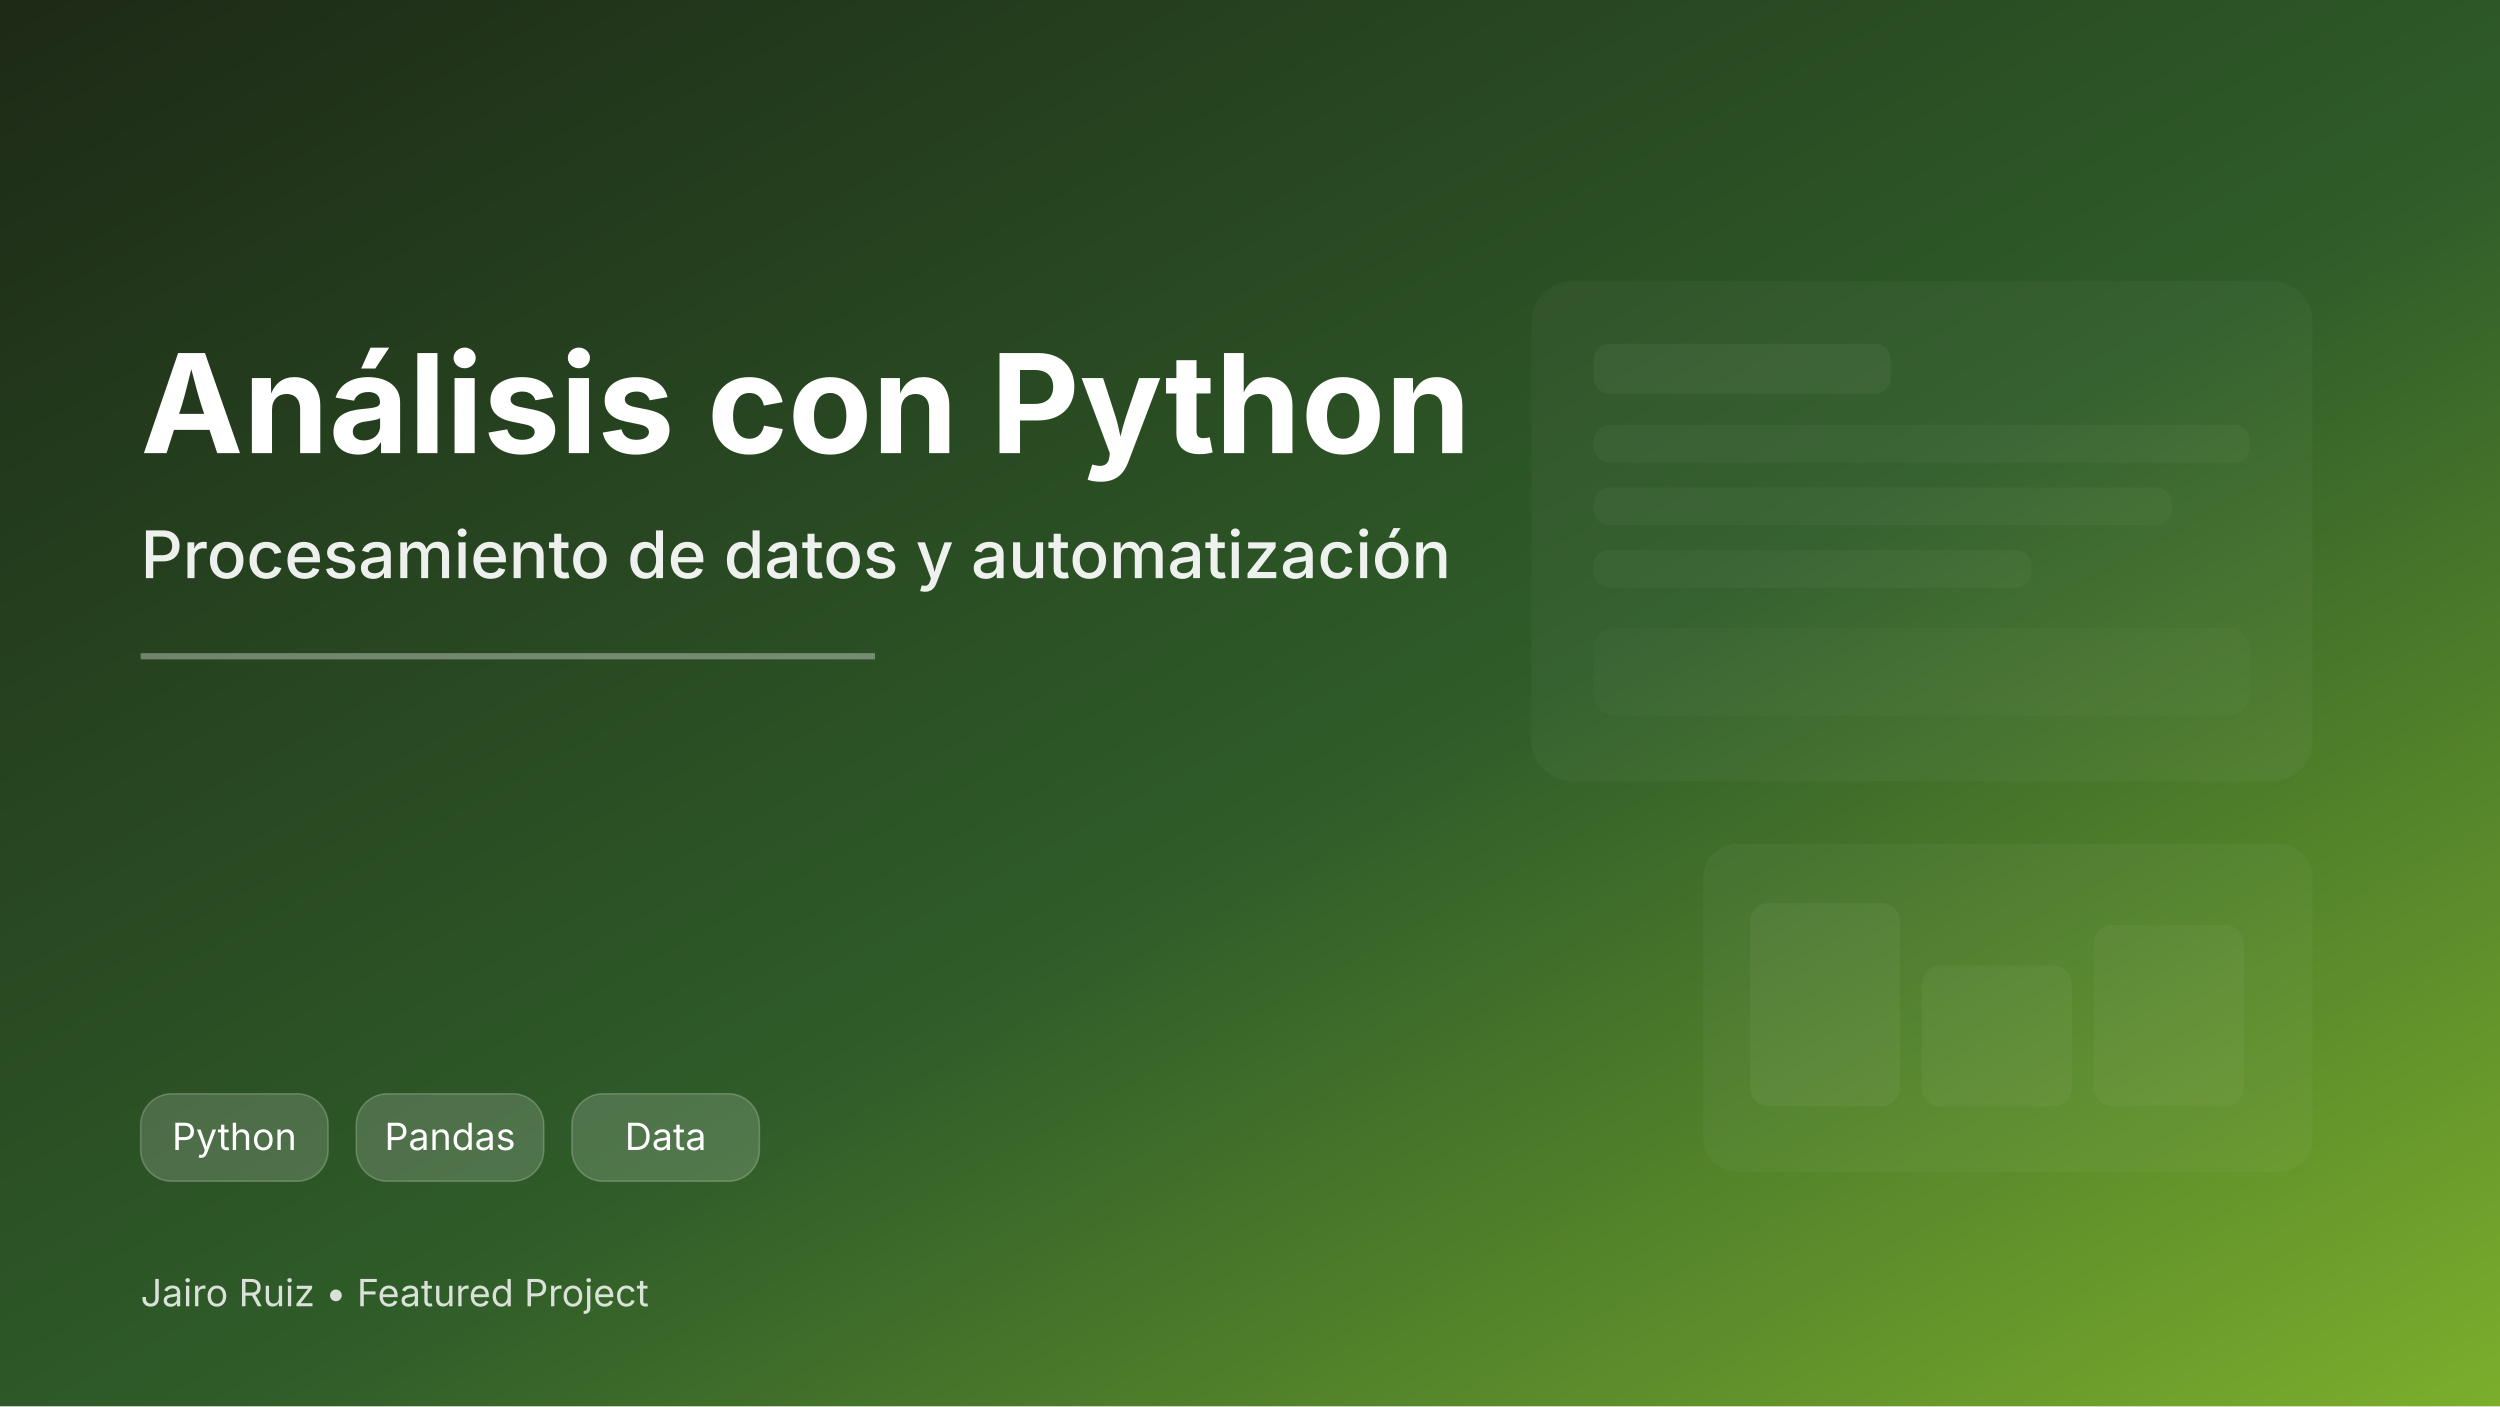
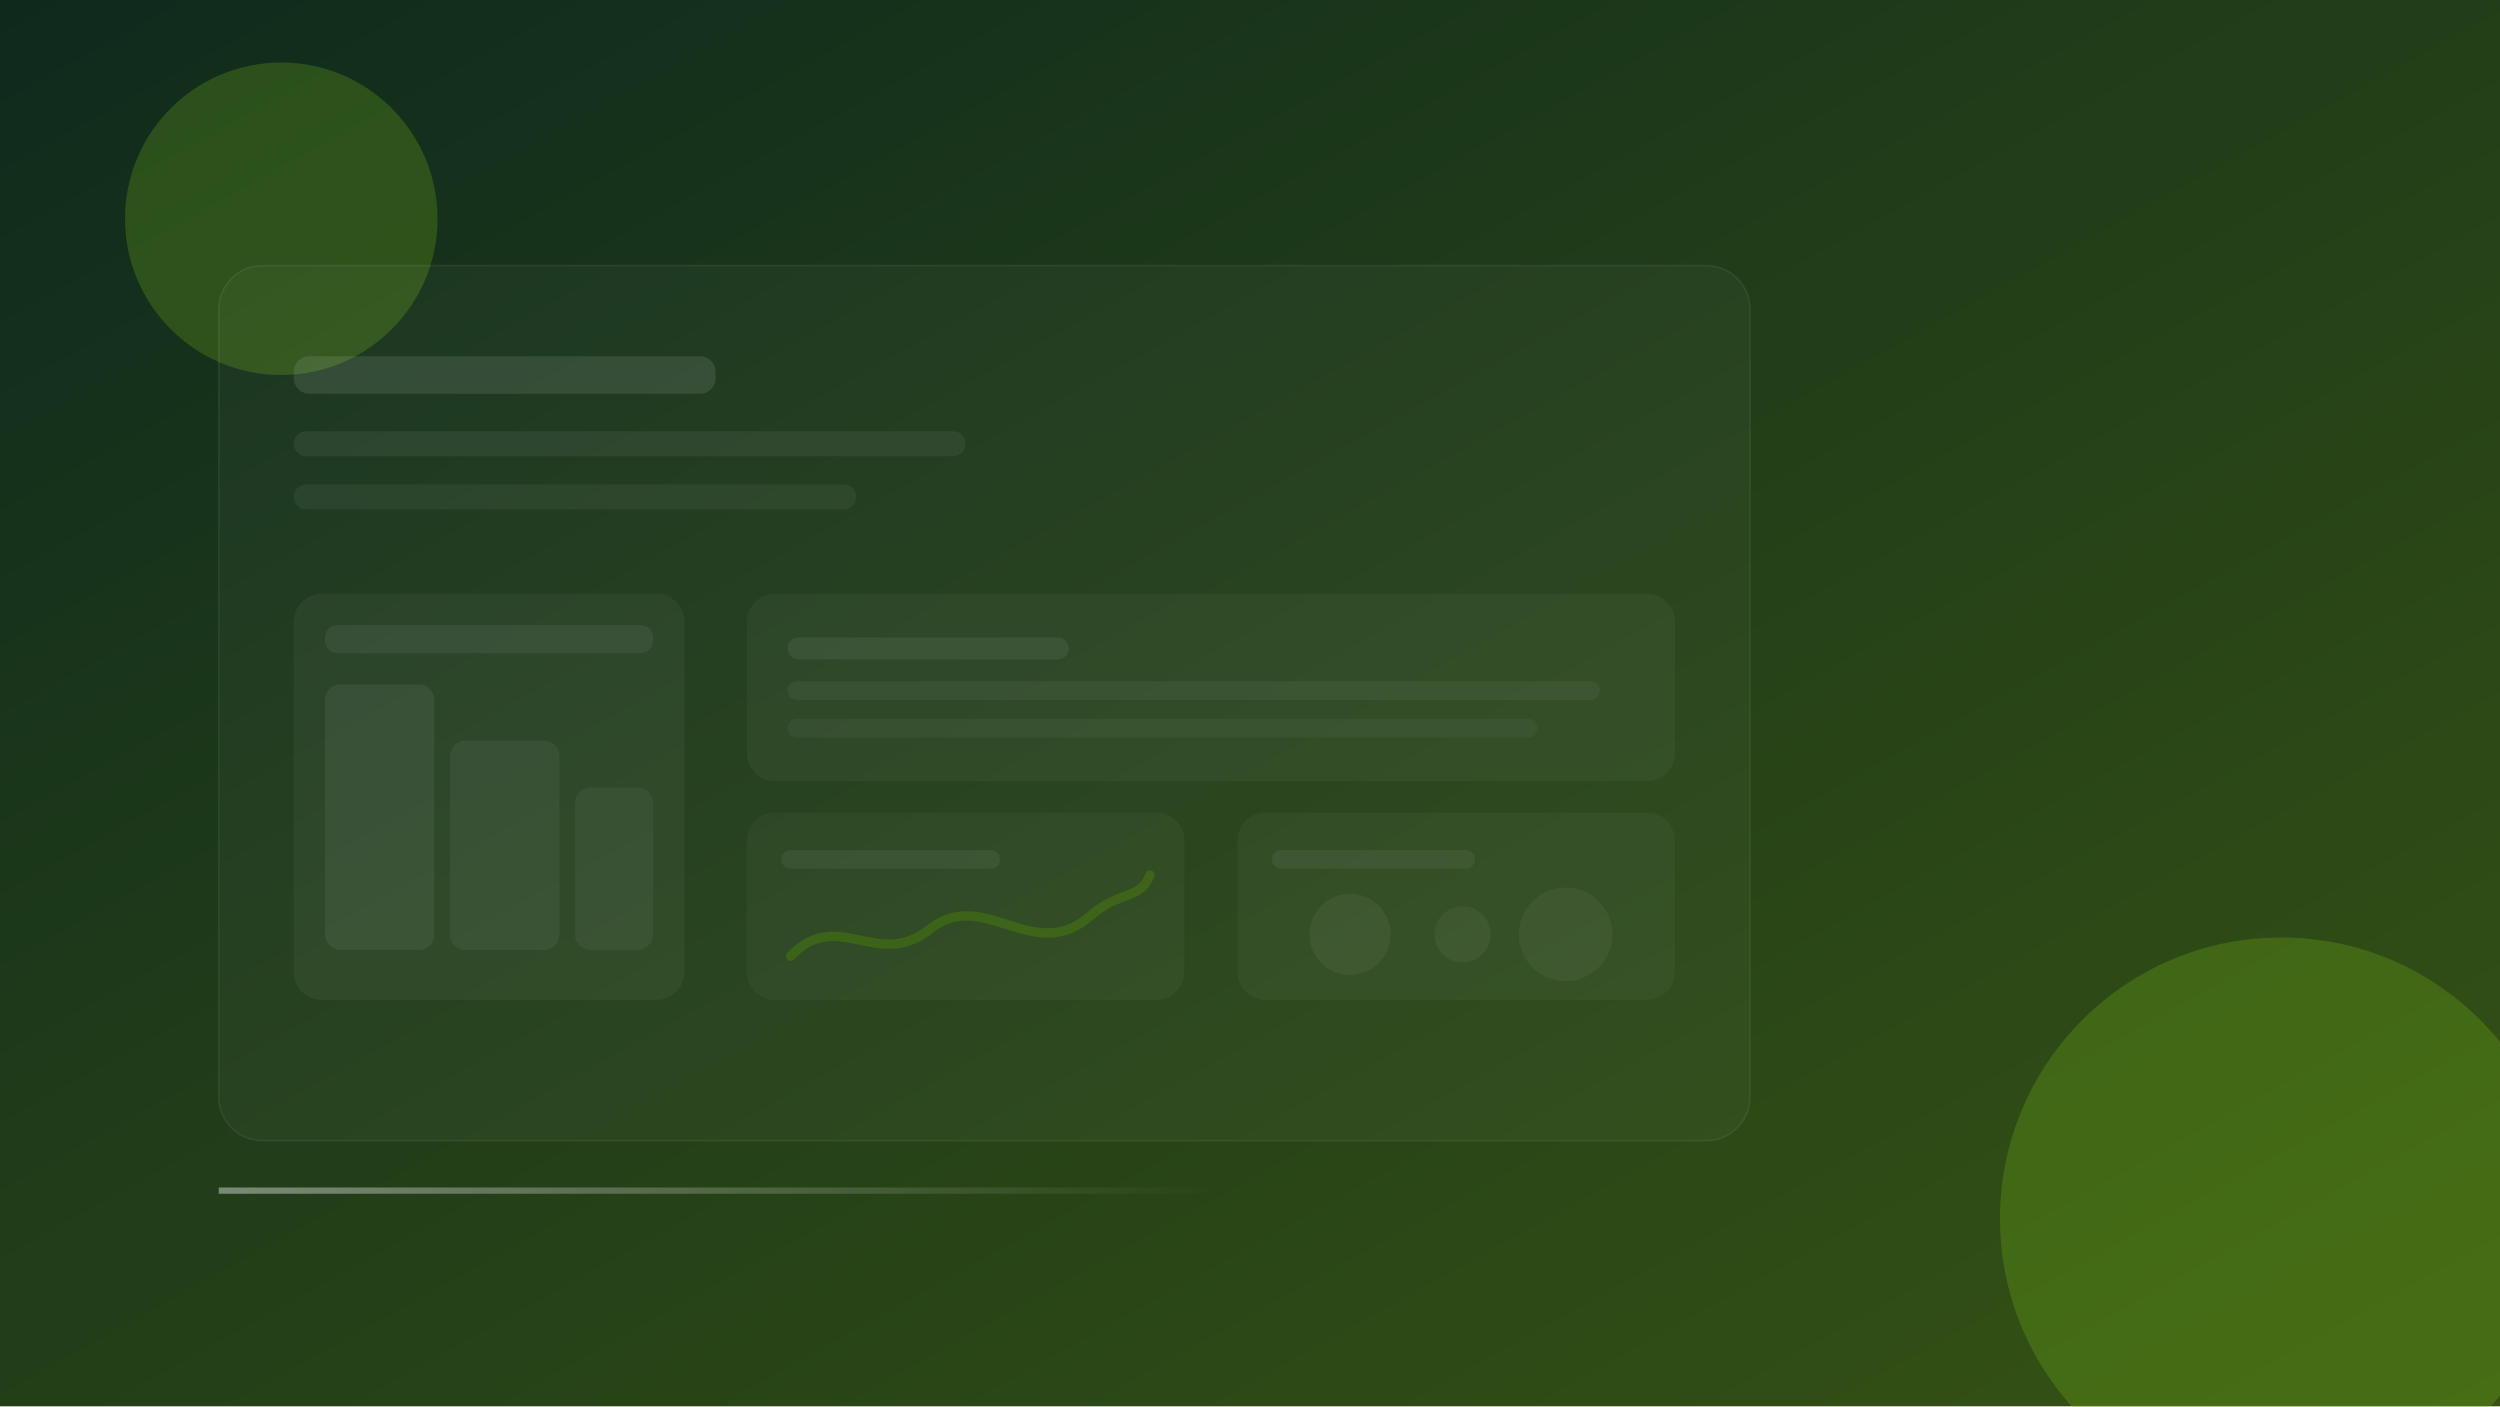
- <svg xmlns="http://www.w3.org/2000/svg" width="1600" height="900" viewBox="0 0 1600 900" role="img" aria-label="Análisis con Python">
+ <svg xmlns="http://www.w3.org/2000/svg" width="1600" height="900" viewBox="0 0 1600 900" role="img" aria-label="Project cover">
  <defs>
    <linearGradient id="bg" x1="0" y1="0" x2="1" y2="1">
-       <stop offset="0%" stop-color="#1d2a16" />
-       <stop offset="55%" stop-color="#2f5c29" />
-       <stop offset="100%" stop-color="#7cae2c" />
+       <stop offset="0%" stop-color="#0f2a1d" />
+       <stop offset="100%" stop-color="#365314" />
    </linearGradient>
-     <radialGradient id="glow1" cx="0" cy="0" r="1" gradientTransform="translate(1250 180) rotate(90) scale(240 400)">
-       <stop offset="0%" stop-color="rgba(255,255,255,0.32)" />
-       <stop offset="100%" stop-color="rgba(255,255,255,0)" />
-     </radialGradient>
-     <radialGradient id="glow2" cx="0" cy="0" r="1" gradientTransform="translate(300 820) rotate(90) scale(260 440)">
-       <stop offset="0%" stop-color="rgba(255,255,255,0.22)" />
-       <stop offset="100%" stop-color="rgba(255,255,255,0)" />
-     </radialGradient>
+     <linearGradient id="line" x1="0" y1="0" x2="1" y2="0">
+       <stop offset="0%" stop-color="rgba(255,255,255,0.4)" />
+       <stop offset="100%" stop-color="rgba(255,255,255,0.0)" />
+     </linearGradient>
  </defs>
  <rect width="1600" height="900" fill="url(#bg)" />
-   <rect width="1600" height="900" fill="url(#glow1)" />
-   <rect width="1600" height="900" fill="url(#glow2)" />
  <g opacity="0.22">
-     <rect x="980" y="180" width="500" height="320" rx="26" fill="rgba(255,255,255,0.14)" />
-     <rect x="1020" y="220" width="190" height="32" rx="10" fill="rgba(255,255,255,0.24)" />
-     <rect x="1020" y="272" width="420" height="24" rx="10" fill="rgba(255,255,255,0.18)" />
-     <rect x="1020" y="312" width="370" height="24" rx="10" fill="rgba(255,255,255,0.18)" />
-     <rect x="1020" y="352" width="280" height="24" rx="10" fill="rgba(255,255,255,0.18)" />
-     <rect x="1020" y="402" width="420" height="56" rx="14" fill="rgba(255,255,255,0.12)" />
-     <rect x="1090" y="540" width="390" height="210" rx="22" fill="rgba(255,255,255,0.14)" />
-     <rect x="1120" y="578" width="96" height="130" rx="12" fill="rgba(255,255,255,0.24)" />
-     <rect x="1230" y="618" width="96" height="90" rx="12" fill="rgba(255,255,255,0.22)" />
-     <rect x="1340" y="592" width="96" height="116" rx="12" fill="rgba(255,255,255,0.20)" />
+     <circle cx="180" cy="140" r="100" fill="#84cc16" />
+     <circle cx="1460" cy="780" r="180" fill="#84cc16" />
  </g>
-   <text x="90" y="290" font-family="Inter,Segoe UI,Arial,sans-serif" font-size="88" font-weight="700" fill="white">Análisis con Python</text>
-   <text x="90" y="370" font-family="Inter,Segoe UI,Arial,sans-serif" font-size="42" font-weight="500" fill="rgba(255,255,255,0.92)">Procesamiento de datos y automatización</text>
-   <line x1="90" y1="420" x2="560" y2="420" stroke="rgba(255,255,255,0.35)" stroke-width="4" />
-   <g transform="translate(90,700)">
-     <rect rx="20" ry="20" width="120" height="56" fill="rgba(255,255,255,0.16)" stroke="rgba(255,255,255,0.22)" />
-     <text x="60.0" y="36" text-anchor="middle" font-family="Inter,Segoe UI,Arial,sans-serif" font-size="24" fill="white">Python</text>
+   <g opacity="0.26" transform="translate(140 170)">
+     <rect width="980" height="560" rx="28" fill="rgba(255,255,255,0.12)" stroke="rgba(255,255,255,0.28)" />
+     <rect x="48" y="58" width="270" height="24" rx="10" fill="rgba(255,255,255,0.42)" />
+     <rect x="48" y="106" width="430" height="16" rx="8" fill="rgba(255,255,255,0.25)" />
+     <rect x="48" y="140" width="360" height="16" rx="8" fill="rgba(255,255,255,0.22)" />
+     <g transform="translate(48 210)">
+       <rect width="250" height="260" rx="18" fill="rgba(255,255,255,0.18)" />
+       <rect x="20" y="20" width="210" height="18" rx="8" fill="rgba(255,255,255,0.28)" />
+       <rect x="20" y="58" width="70" height="170" rx="10" fill="rgba(255,255,255,0.28)" />
+       <rect x="100" y="94" width="70" height="134" rx="10" fill="rgba(255,255,255,0.24)" />
+       <rect x="180" y="124" width="50" height="104" rx="10" fill="rgba(255,255,255,0.22)" />
+     </g>
+     <g transform="translate(338 210)">
+       <rect width="594" height="120" rx="18" fill="rgba(255,255,255,0.16)" />
+       <rect x="26" y="28" width="180" height="14" rx="7" fill="rgba(255,255,255,0.3)" />
+       <rect x="26" y="56" width="520" height="12" rx="6" fill="rgba(255,255,255,0.22)" />
+       <rect x="26" y="80" width="480" height="12" rx="6" fill="rgba(255,255,255,0.18)" />
+     </g>
+     <g transform="translate(338 350)">
+       <rect width="280" height="120" rx="18" fill="rgba(255,255,255,0.14)" />
+       <rect x="22" y="24" width="140" height="12" rx="6" fill="rgba(255,255,255,0.26)" />
+       <path d="M28 92 C58 60, 84 102, 118 74 C152 48, 184 98, 220 66 C238 50, 252 56, 258 40" fill="none" stroke="#84cc16" stroke-width="6" stroke-linecap="round" />
+     </g>
+     <g transform="translate(652 350)">
+       <rect width="280" height="120" rx="18" fill="rgba(255,255,255,0.14)" />
+       <rect x="22" y="24" width="130" height="12" rx="6" fill="rgba(255,255,255,0.26)" />
+       <circle cx="72" cy="78" r="26" fill="rgba(255,255,255,0.24)" />
+       <circle cx="144" cy="78" r="18" fill="rgba(255,255,255,0.22)" />
+       <circle cx="210" cy="78" r="30" fill="rgba(255,255,255,0.2)" />
+     </g>
  </g>
-   <g transform="translate(228,700)">
-     <rect rx="20" ry="20" width="120" height="56" fill="rgba(255,255,255,0.16)" stroke="rgba(255,255,255,0.22)" />
-     <text x="60.0" y="36" text-anchor="middle" font-family="Inter,Segoe UI,Arial,sans-serif" font-size="24" fill="white">Pandas</text>
-   </g>
-   <g transform="translate(366,700)">
-     <rect rx="20" ry="20" width="120" height="56" fill="rgba(255,255,255,0.16)" stroke="rgba(255,255,255,0.22)" />
-     <text x="60.0" y="36" text-anchor="middle" font-family="Inter,Segoe UI,Arial,sans-serif" font-size="24" fill="white">Data</text>
-   </g>
-   <text x="90" y="836" font-family="Inter,Segoe UI,Arial,sans-serif" font-size="24" fill="rgba(255,255,255,0.82)">Jairo Ruiz • Featured Project</text>
+   <rect x="140" y="760" width="640" height="4" fill="url(#line)" />
</svg>
